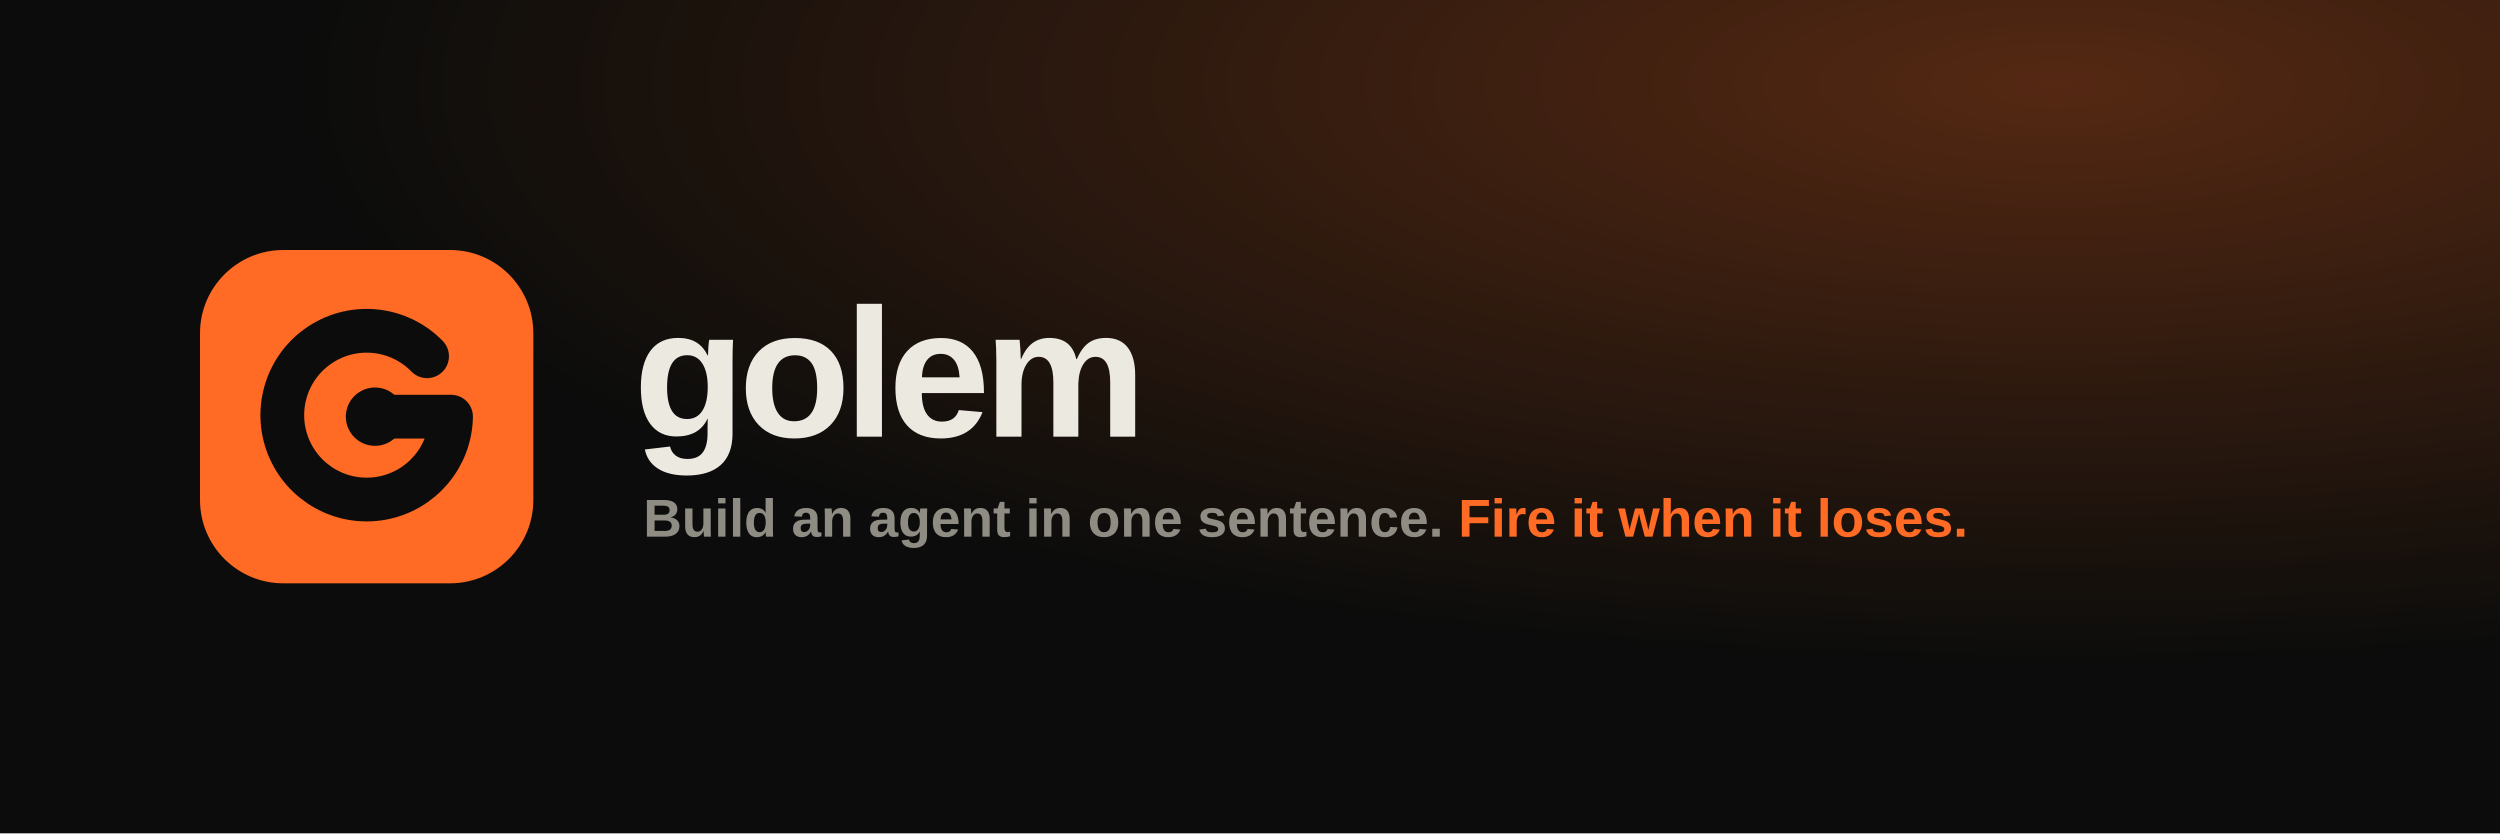
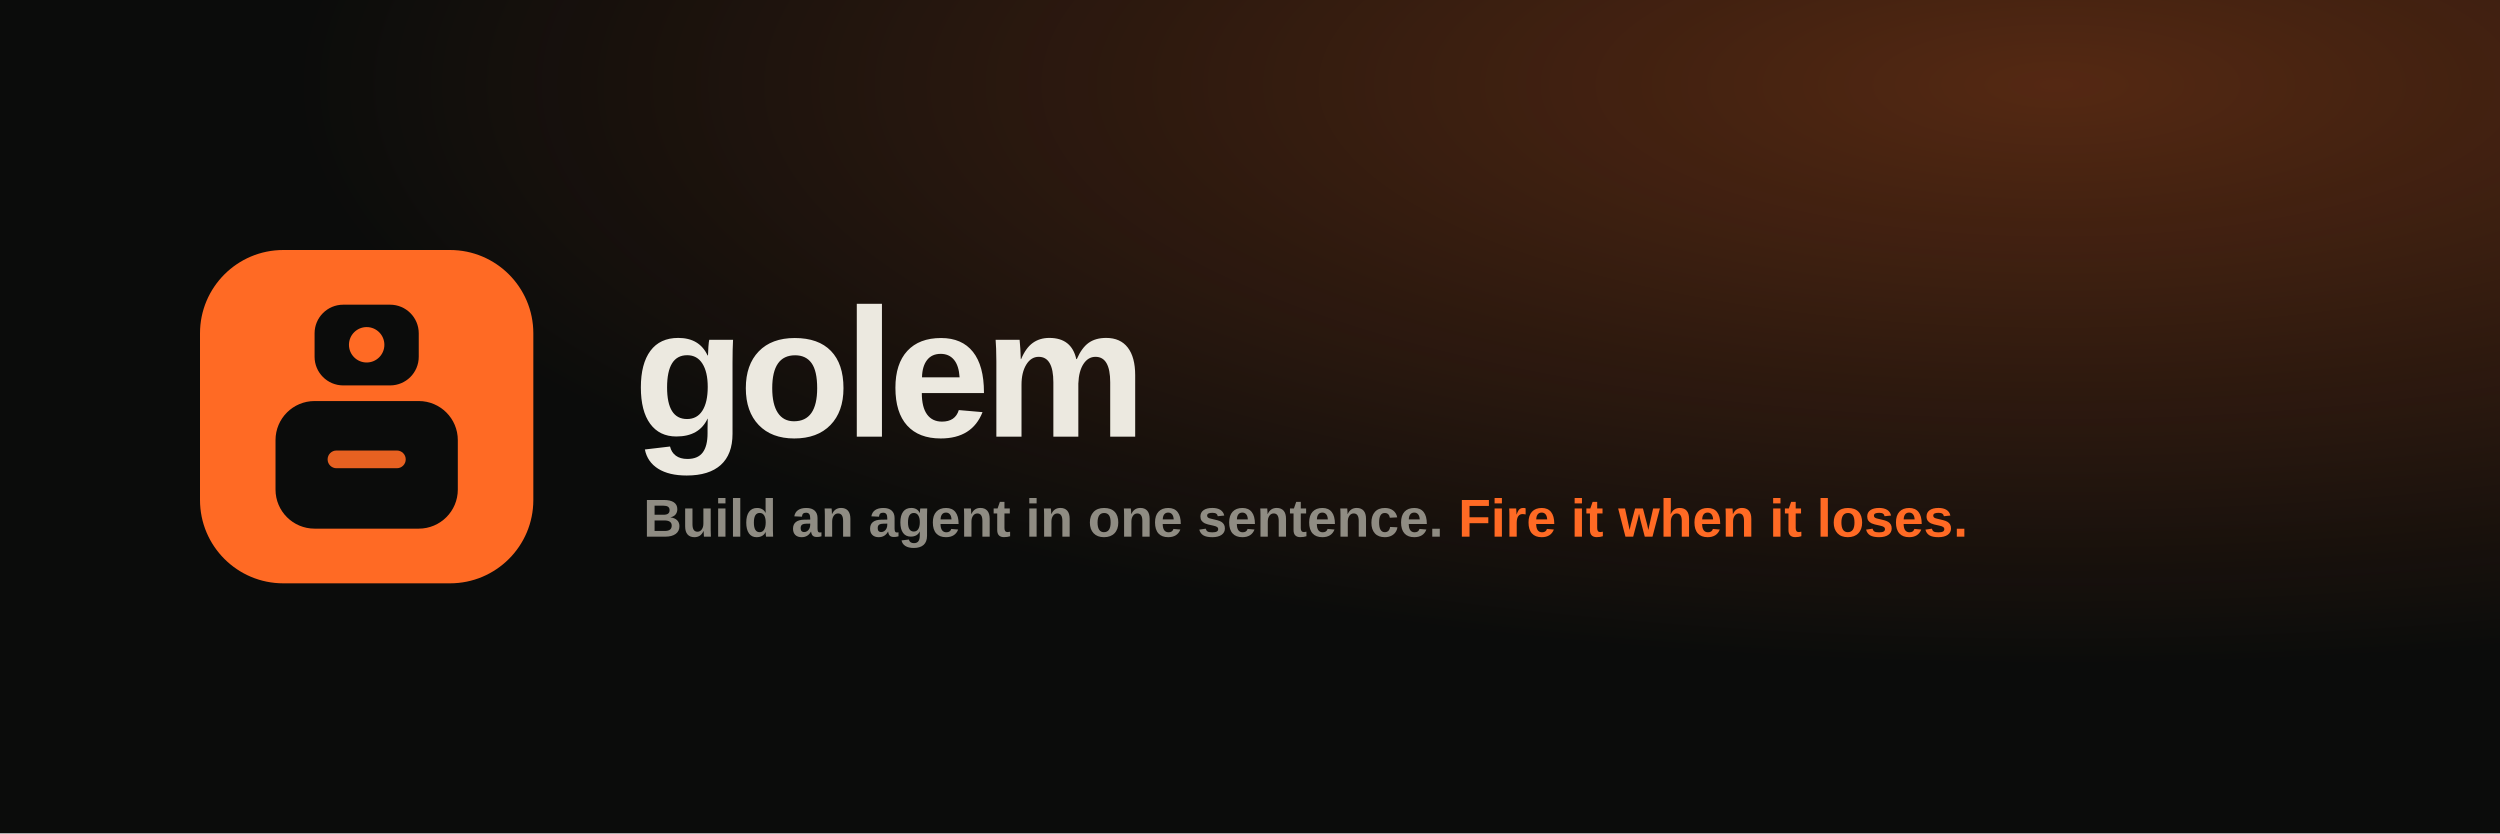
<svg xmlns="http://www.w3.org/2000/svg" viewBox="0 0 1500 500">
  <rect width="1500" height="500" fill="#0b0c0b" />
  <radialGradient id="g" cx=".82" cy=".1" r=".7">
    <stop offset="0" stop-color="#ff6a24" stop-opacity=".3" />
    <stop offset="1" stop-color="#ff6a24" stop-opacity="0" />
  </radialGradient>
  <rect width="1500" height="500" fill="url(#g)" />
  <rect x="120" y="150" width="200" height="200" rx="50" fill="#ff6a24" />
  <g transform="translate(120 150) scale(3.125)">
-     <path d="M43.6 20.4A16.2 16.2 0 1 0 48.2 32H34" fill="none" stroke="#0b0c0b" stroke-width="8.4" stroke-linecap="round" stroke-linejoin="round" />
-     <circle cx="33.6" cy="32" r="5.6" fill="#0b0c0b" />
+     <rect x="22" y="10.5" width="20" height="15.5" rx="5.5" fill="#0b0c0b" />
+     <rect x="14.5" y="29" width="35" height="24.5" rx="7.5" fill="#0b0c0b" />
+     <circle cx="32" cy="18.2" r="3.4" fill="#ff6a24" />
+     <rect x="24.5" y="38.5" width="15" height="3.4" rx="1.7" fill="#ff6a24" opacity=".9" />
  </g>
  <text x="380" y="262" font-family="Arial, sans-serif" font-weight="700" font-size="110" letter-spacing="-4" fill="#ece9e0">golem</text>
  <text x="386" y="322" font-family="Arial, sans-serif" font-weight="600" font-size="32" fill="#8f8c83">Build an agent in one sentence. <tspan fill="#ff6a24">Fire it when it loses.</tspan>
  </text>
</svg>
